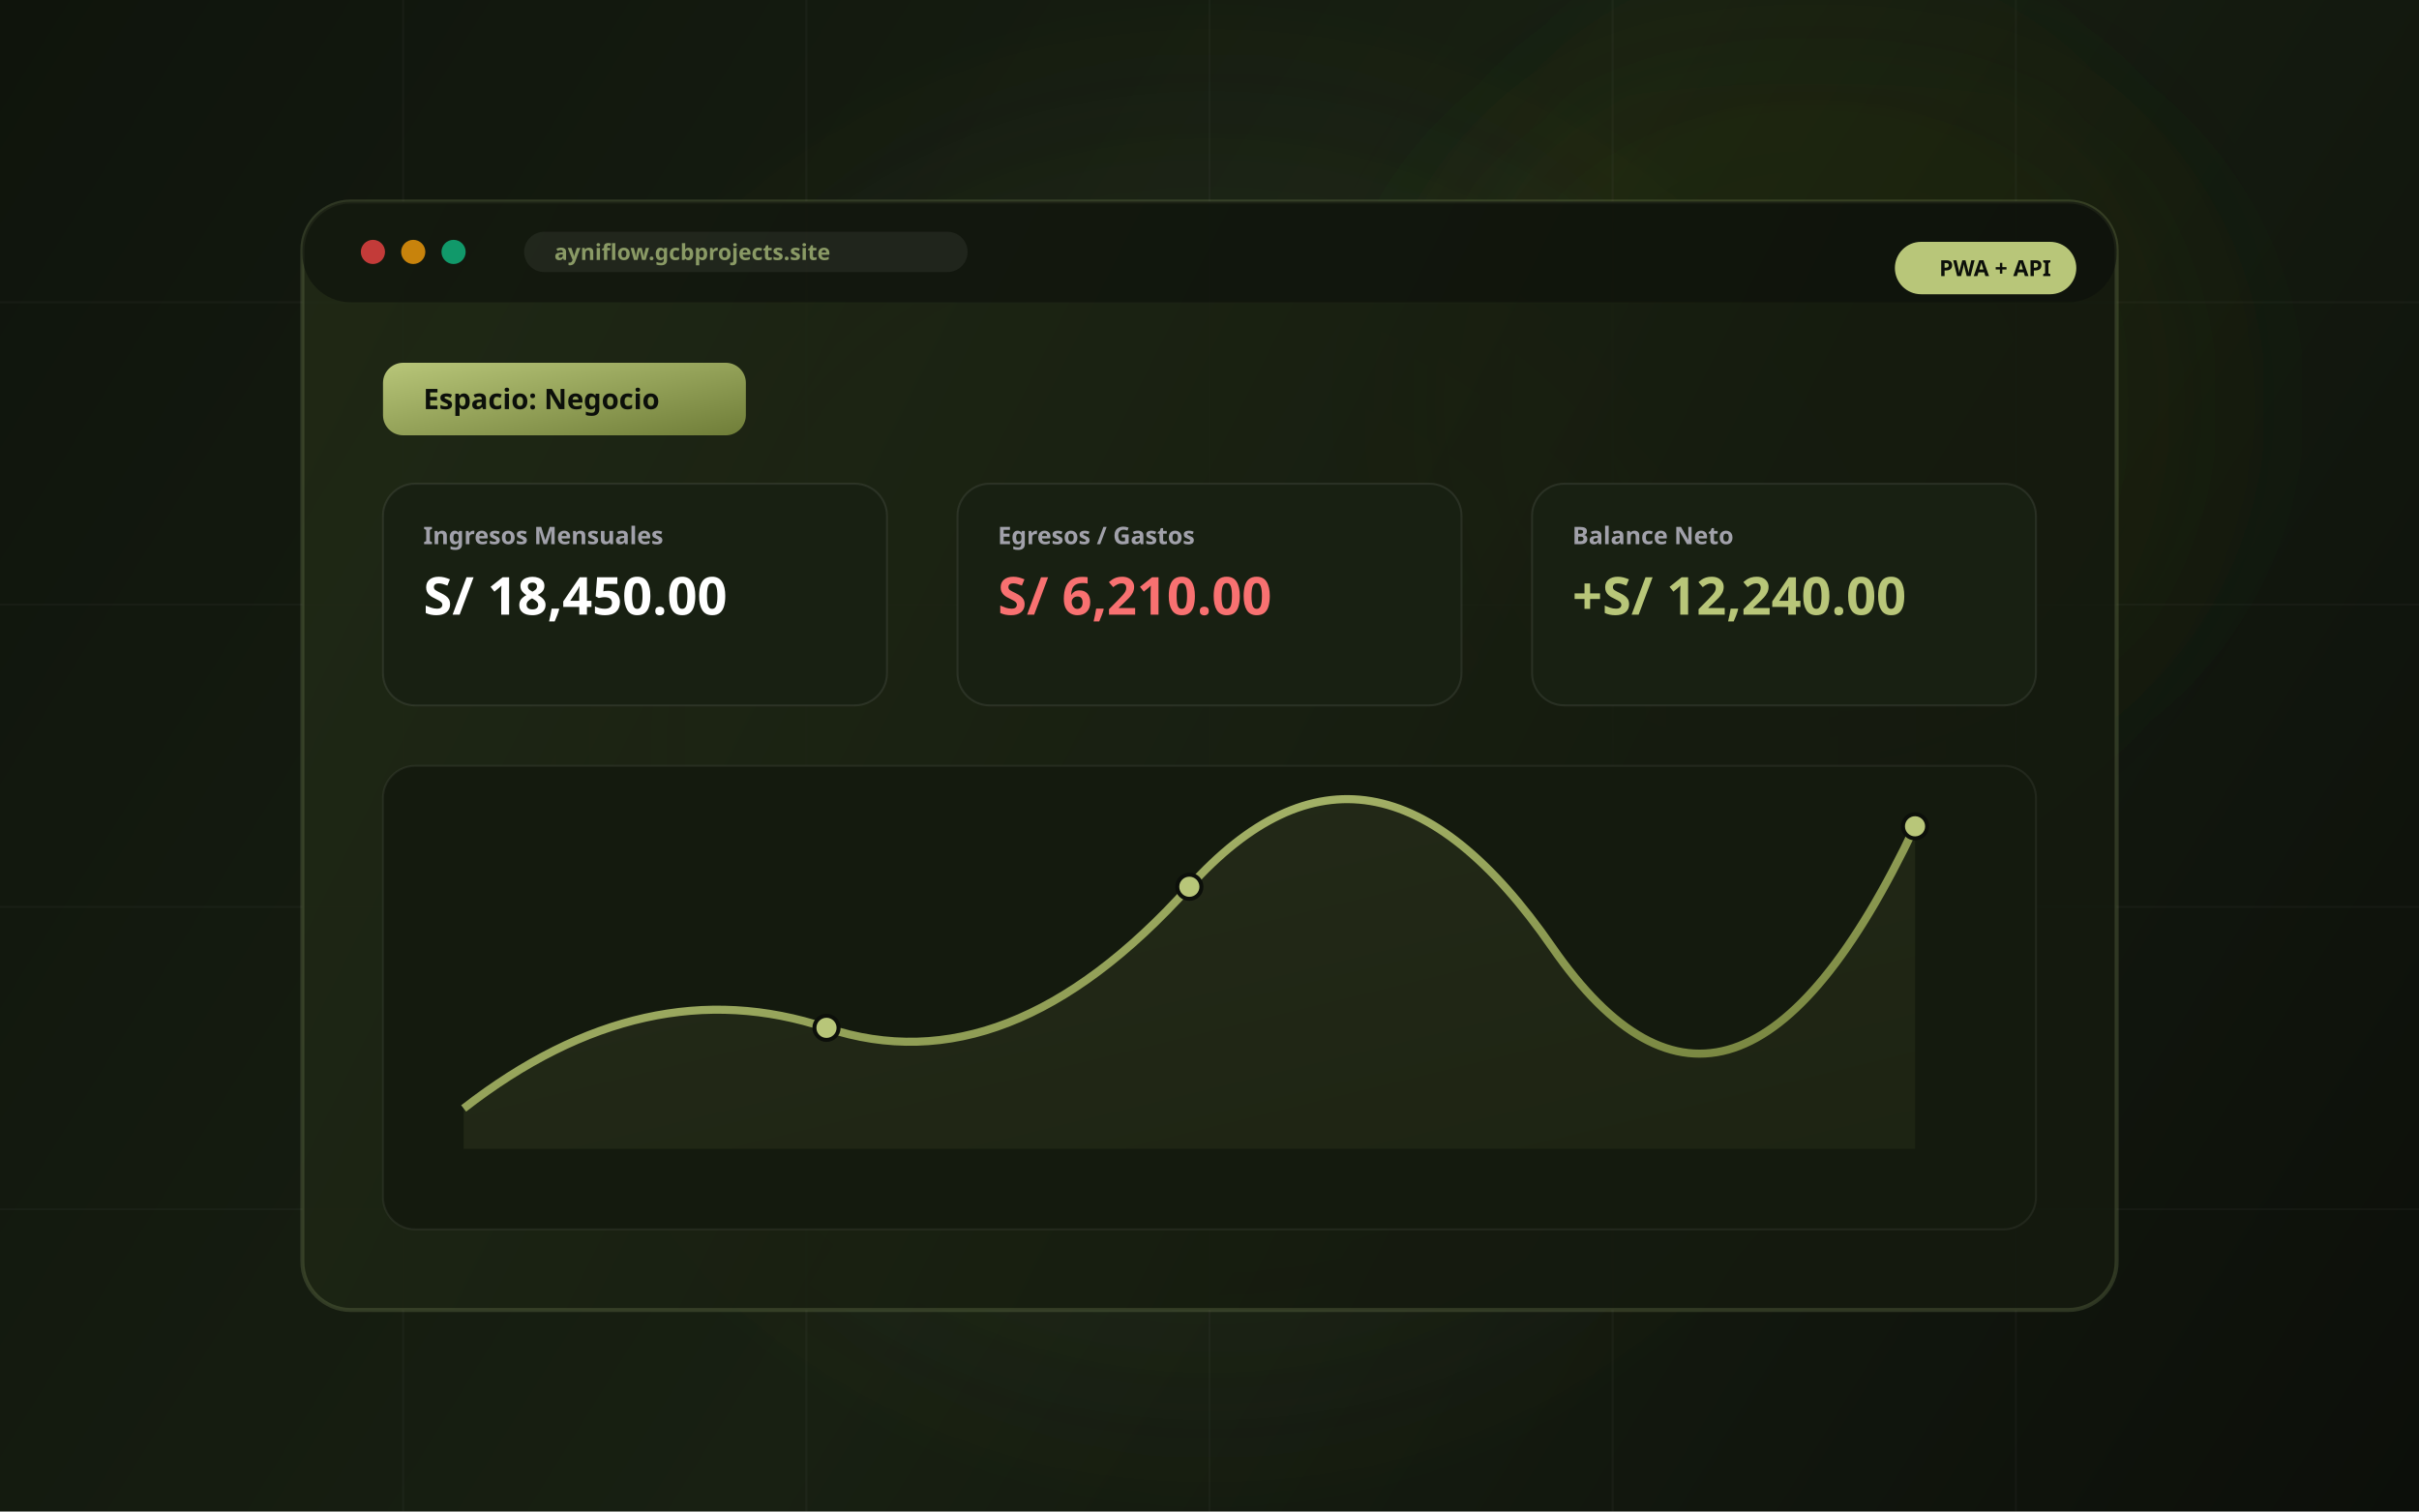
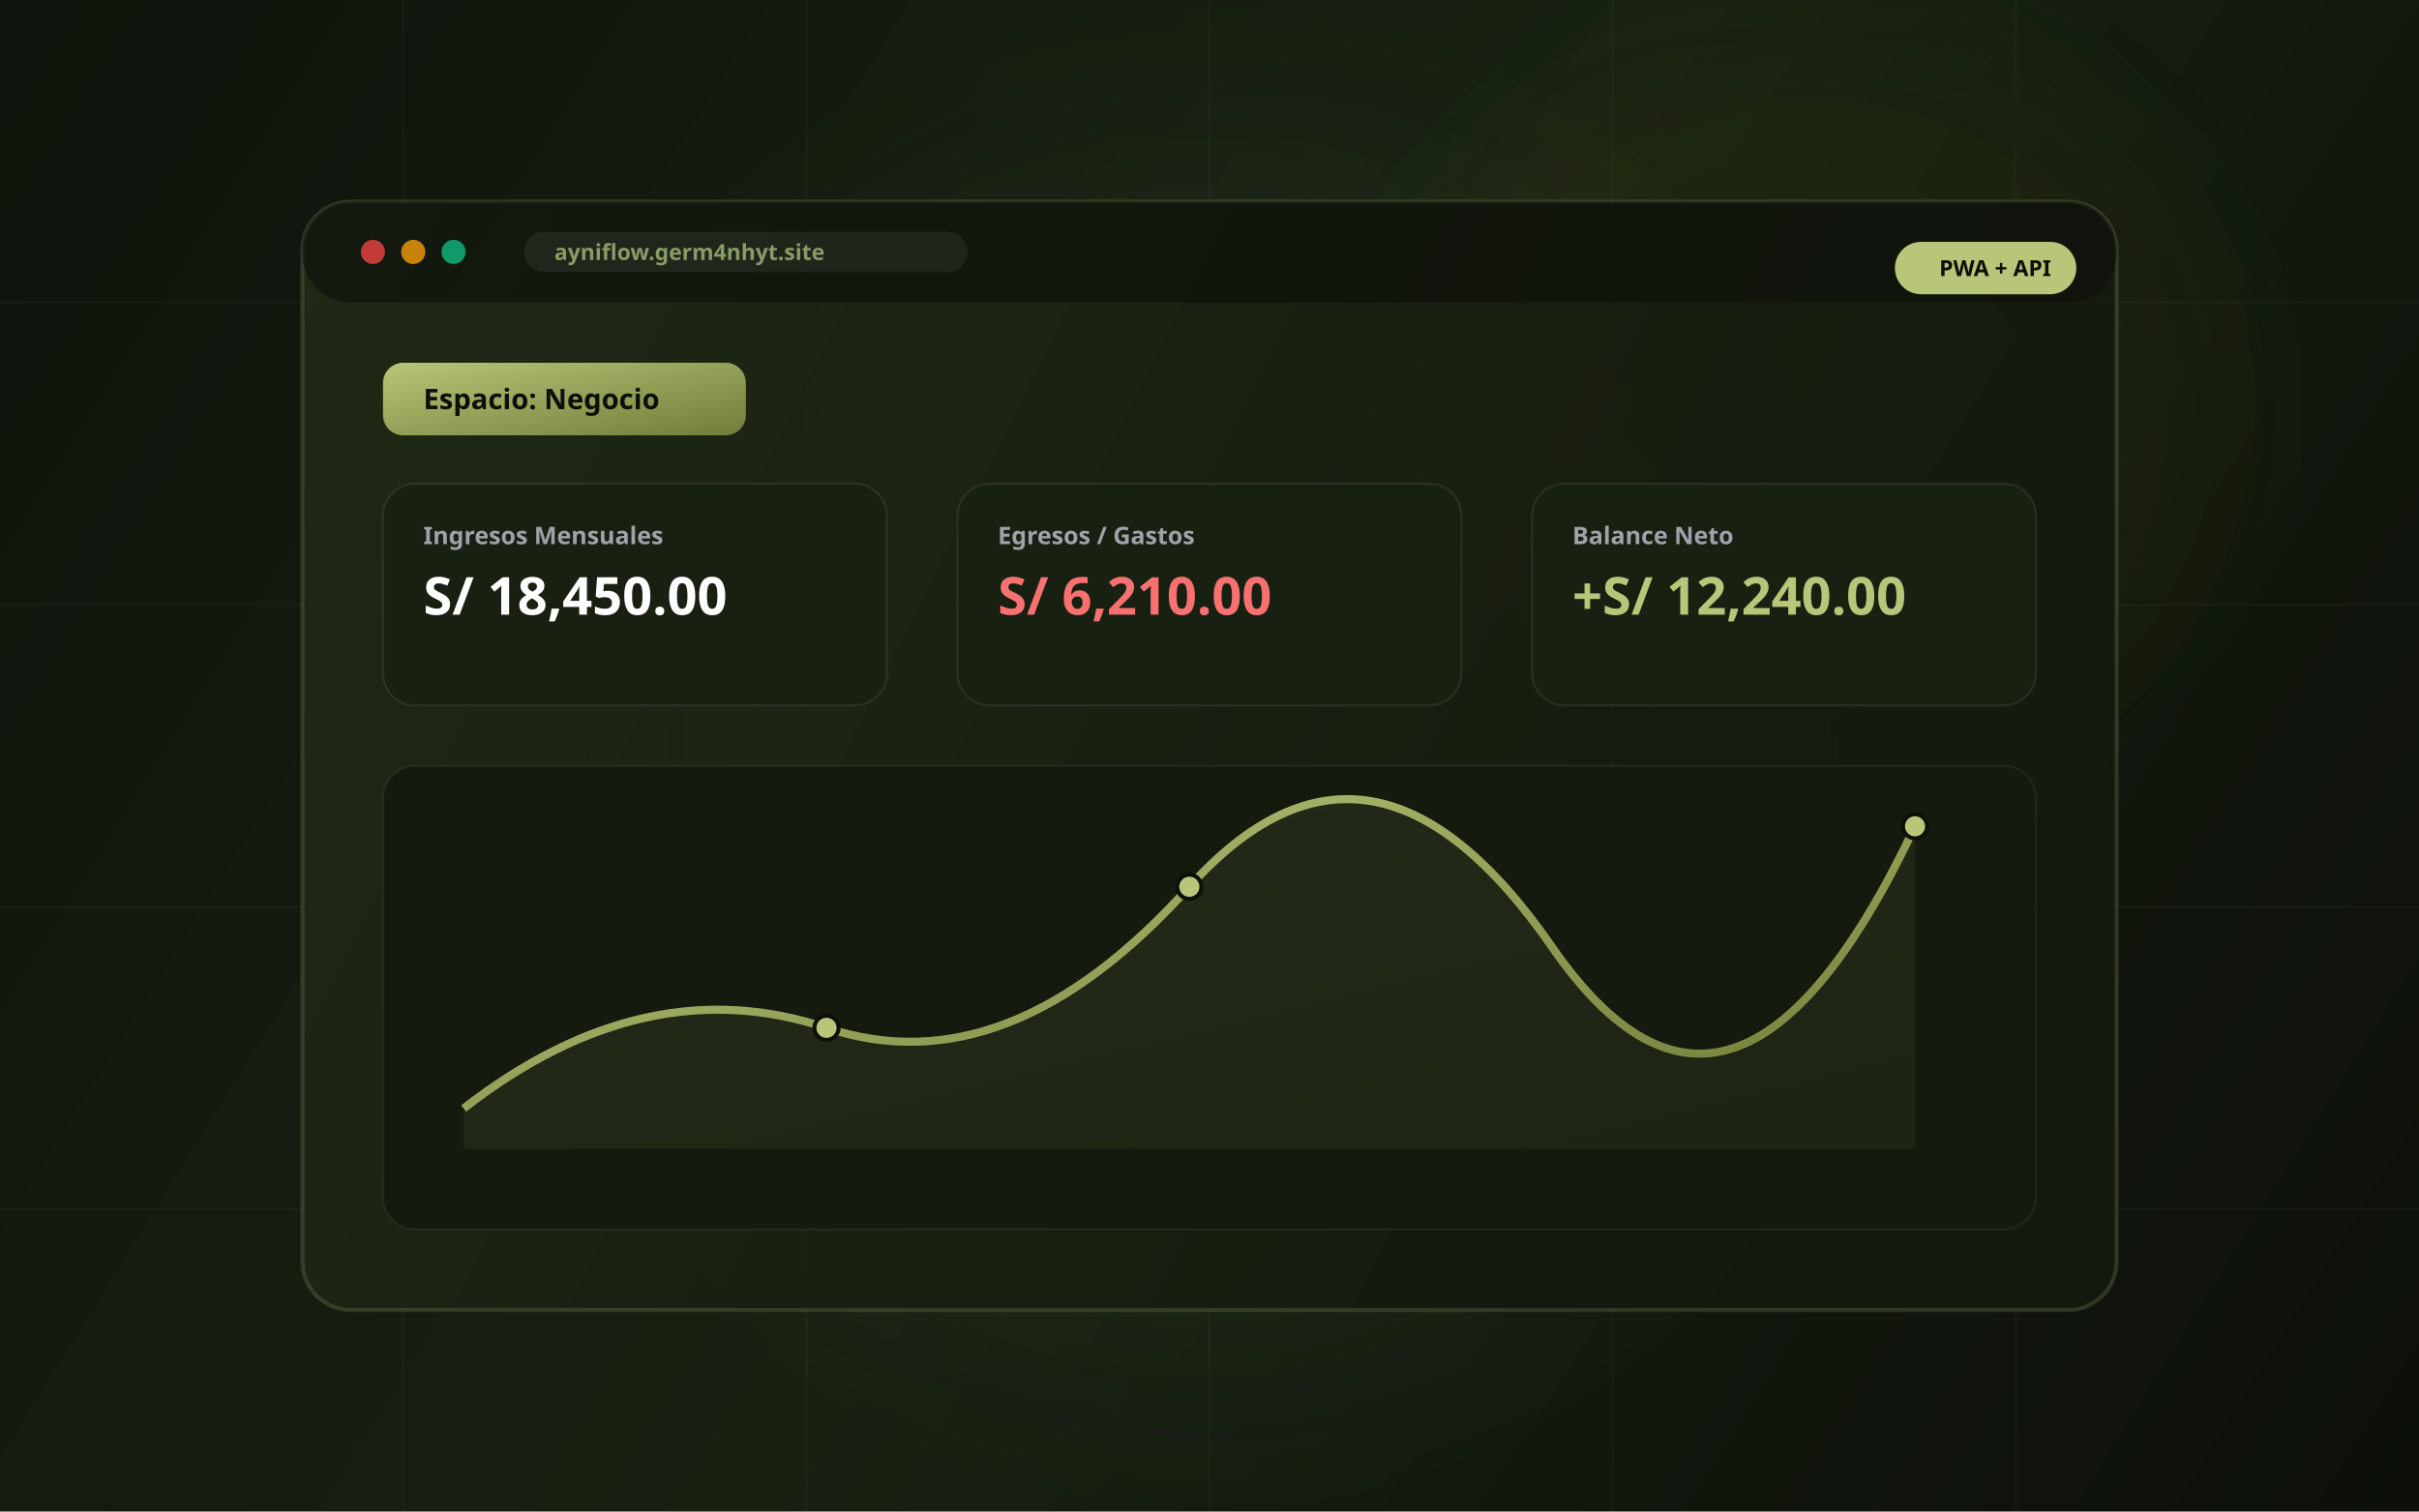
<svg xmlns="http://www.w3.org/2000/svg" width="1200" height="750" viewBox="0 0 1200 750" fill="none">
  <defs>
    <linearGradient id="bg" x1="0" y1="0" x2="1200" y2="750" gradientUnits="userSpaceOnUse">
      <stop offset="0%" stop-color="#0f140c" />
      <stop offset="50%" stop-color="#182012" />
      <stop offset="100%" stop-color="#0c0f0a" />
    </linearGradient>
    <linearGradient id="card-grad" x1="0" y1="0" x2="800" y2="400" gradientUnits="userSpaceOnUse">
      <stop offset="0%" stop-color="#242e18" stop-opacity="0.9" />
      <stop offset="100%" stop-color="#141a0e" stop-opacity="0.9" />
    </linearGradient>
    <linearGradient id="primary-grad" x1="0" y1="0" x2="1" y2="1">
      <stop offset="0%" stop-color="#b8c679" />
      <stop offset="100%" stop-color="#6f7d38" />
    </linearGradient>
  </defs>
  <rect width="1200" height="750" fill="url(#bg)" />
  <path d="M0 150H1200 M0 300H1200 M0 450H1200 M0 600H1200" stroke="#ffffff" stroke-opacity="0.03" stroke-width="1" />
  <path d="M200 0V750 M400 0V750 M600 0V750 M800 0V750 M1000 0V750" stroke="#ffffff" stroke-opacity="0.03" stroke-width="1" />
  <circle cx="600" cy="375" r="300" fill="#8a9a65" fill-opacity="0.08" filter="blur(60px)" />
  <circle cx="900" cy="200" r="200" fill="#4b5320" fill-opacity="0.12" filter="blur(50px)" />
  <rect x="150" y="100" width="900" height="550" rx="24" fill="url(#card-grad)" stroke="#8a9a65" stroke-opacity="0.25" stroke-width="2" />
  <rect x="150" y="100" width="900" height="50" rx="24" fill="#0c0f0a" fill-opacity="0.6" />
  <circle cx="185" cy="125" r="6" fill="#ef4444" opacity="0.8" />
  <circle cx="205" cy="125" r="6" fill="#f59e0b" opacity="0.8" />
  <circle cx="225" cy="125" r="6" fill="#10b981" opacity="0.8" />
  <rect x="260" y="115" width="220" height="20" rx="10" fill="#ffffff" fill-opacity="0.06" />
-   <text x="275" y="129" font-family="'Space Grotesk', sans-serif" font-size="11" font-weight="700" fill="#8a9a65">ayniflow.gcbprojects.site</text>
+   <text x="275" y="129" font-family="'Space Grotesk', sans-serif" font-size="11" font-weight="700" fill="#8a9a65">ayniflow.germ4nhyt.site</text>
  <rect x="190" y="180" width="180" height="36" rx="10" fill="url(#primary-grad)" />
  <text x="210" y="203" font-family="'Space Grotesk', sans-serif" font-size="14" font-weight="800" fill="#0c0f0a">Espacio: Negocio</text>
  <rect x="190" y="240" width="250" height="110" rx="16" fill="#182012" stroke="#ffffff" stroke-opacity="0.08" />
  <text x="210" y="270" font-family="'Manrope', sans-serif" font-size="12" font-weight="600" fill="#a1a1aa">Ingresos Mensuales</text>
  <text x="210" y="305" font-family="'Space Grotesk', sans-serif" font-size="26" font-weight="800" fill="#ffffff">S/ 18,450.00</text>
  <rect x="475" y="240" width="250" height="110" rx="16" fill="#182012" stroke="#ffffff" stroke-opacity="0.08" />
  <text x="495" y="270" font-family="'Manrope', sans-serif" font-size="12" font-weight="600" fill="#a1a1aa">Egresos / Gastos</text>
  <text x="495" y="305" font-family="'Space Grotesk', sans-serif" font-size="26" font-weight="800" fill="#f87171">S/ 6,210.00</text>
  <rect x="760" y="240" width="250" height="110" rx="16" fill="#182012" stroke="#ffffff" stroke-opacity="0.08" />
  <text x="780" y="270" font-family="'Manrope', sans-serif" font-size="12" font-weight="600" fill="#a1a1aa">Balance Neto</text>
  <text x="780" y="305" font-family="'Space Grotesk', sans-serif" font-size="26" font-weight="800" fill="#b8c679">+S/ 12,240.00</text>
  <rect x="190" y="380" width="820" height="230" rx="16" fill="#141a0e" stroke="#ffffff" stroke-opacity="0.06" />
  <path d="M 230 550 Q 320 480 410 510 T 590 440 T 770 470 T 950 410" fill="none" stroke="url(#primary-grad)" stroke-width="4" />
  <path d="M 230 550 Q 320 480 410 510 T 590 440 T 770 470 T 950 410 L 950 570 L 230 570 Z" fill="url(#primary-grad)" fill-opacity="0.1" />
  <circle cx="410" cy="510" r="6" fill="#b8c679" stroke="#0c0f0a" stroke-width="2" />
  <circle cx="590" cy="440" r="6" fill="#b8c679" stroke="#0c0f0a" stroke-width="2" />
  <circle cx="950" cy="410" r="6" fill="#b8c679" stroke="#0c0f0a" stroke-width="2" />
  <rect x="940" y="120" width="90" height="26" rx="13" fill="#b8c679" />
  <text x="962" y="137" font-family="'Space Grotesk', sans-serif" font-size="11" font-weight="900" fill="#0c0f0a">PWA + API</text>
</svg>
